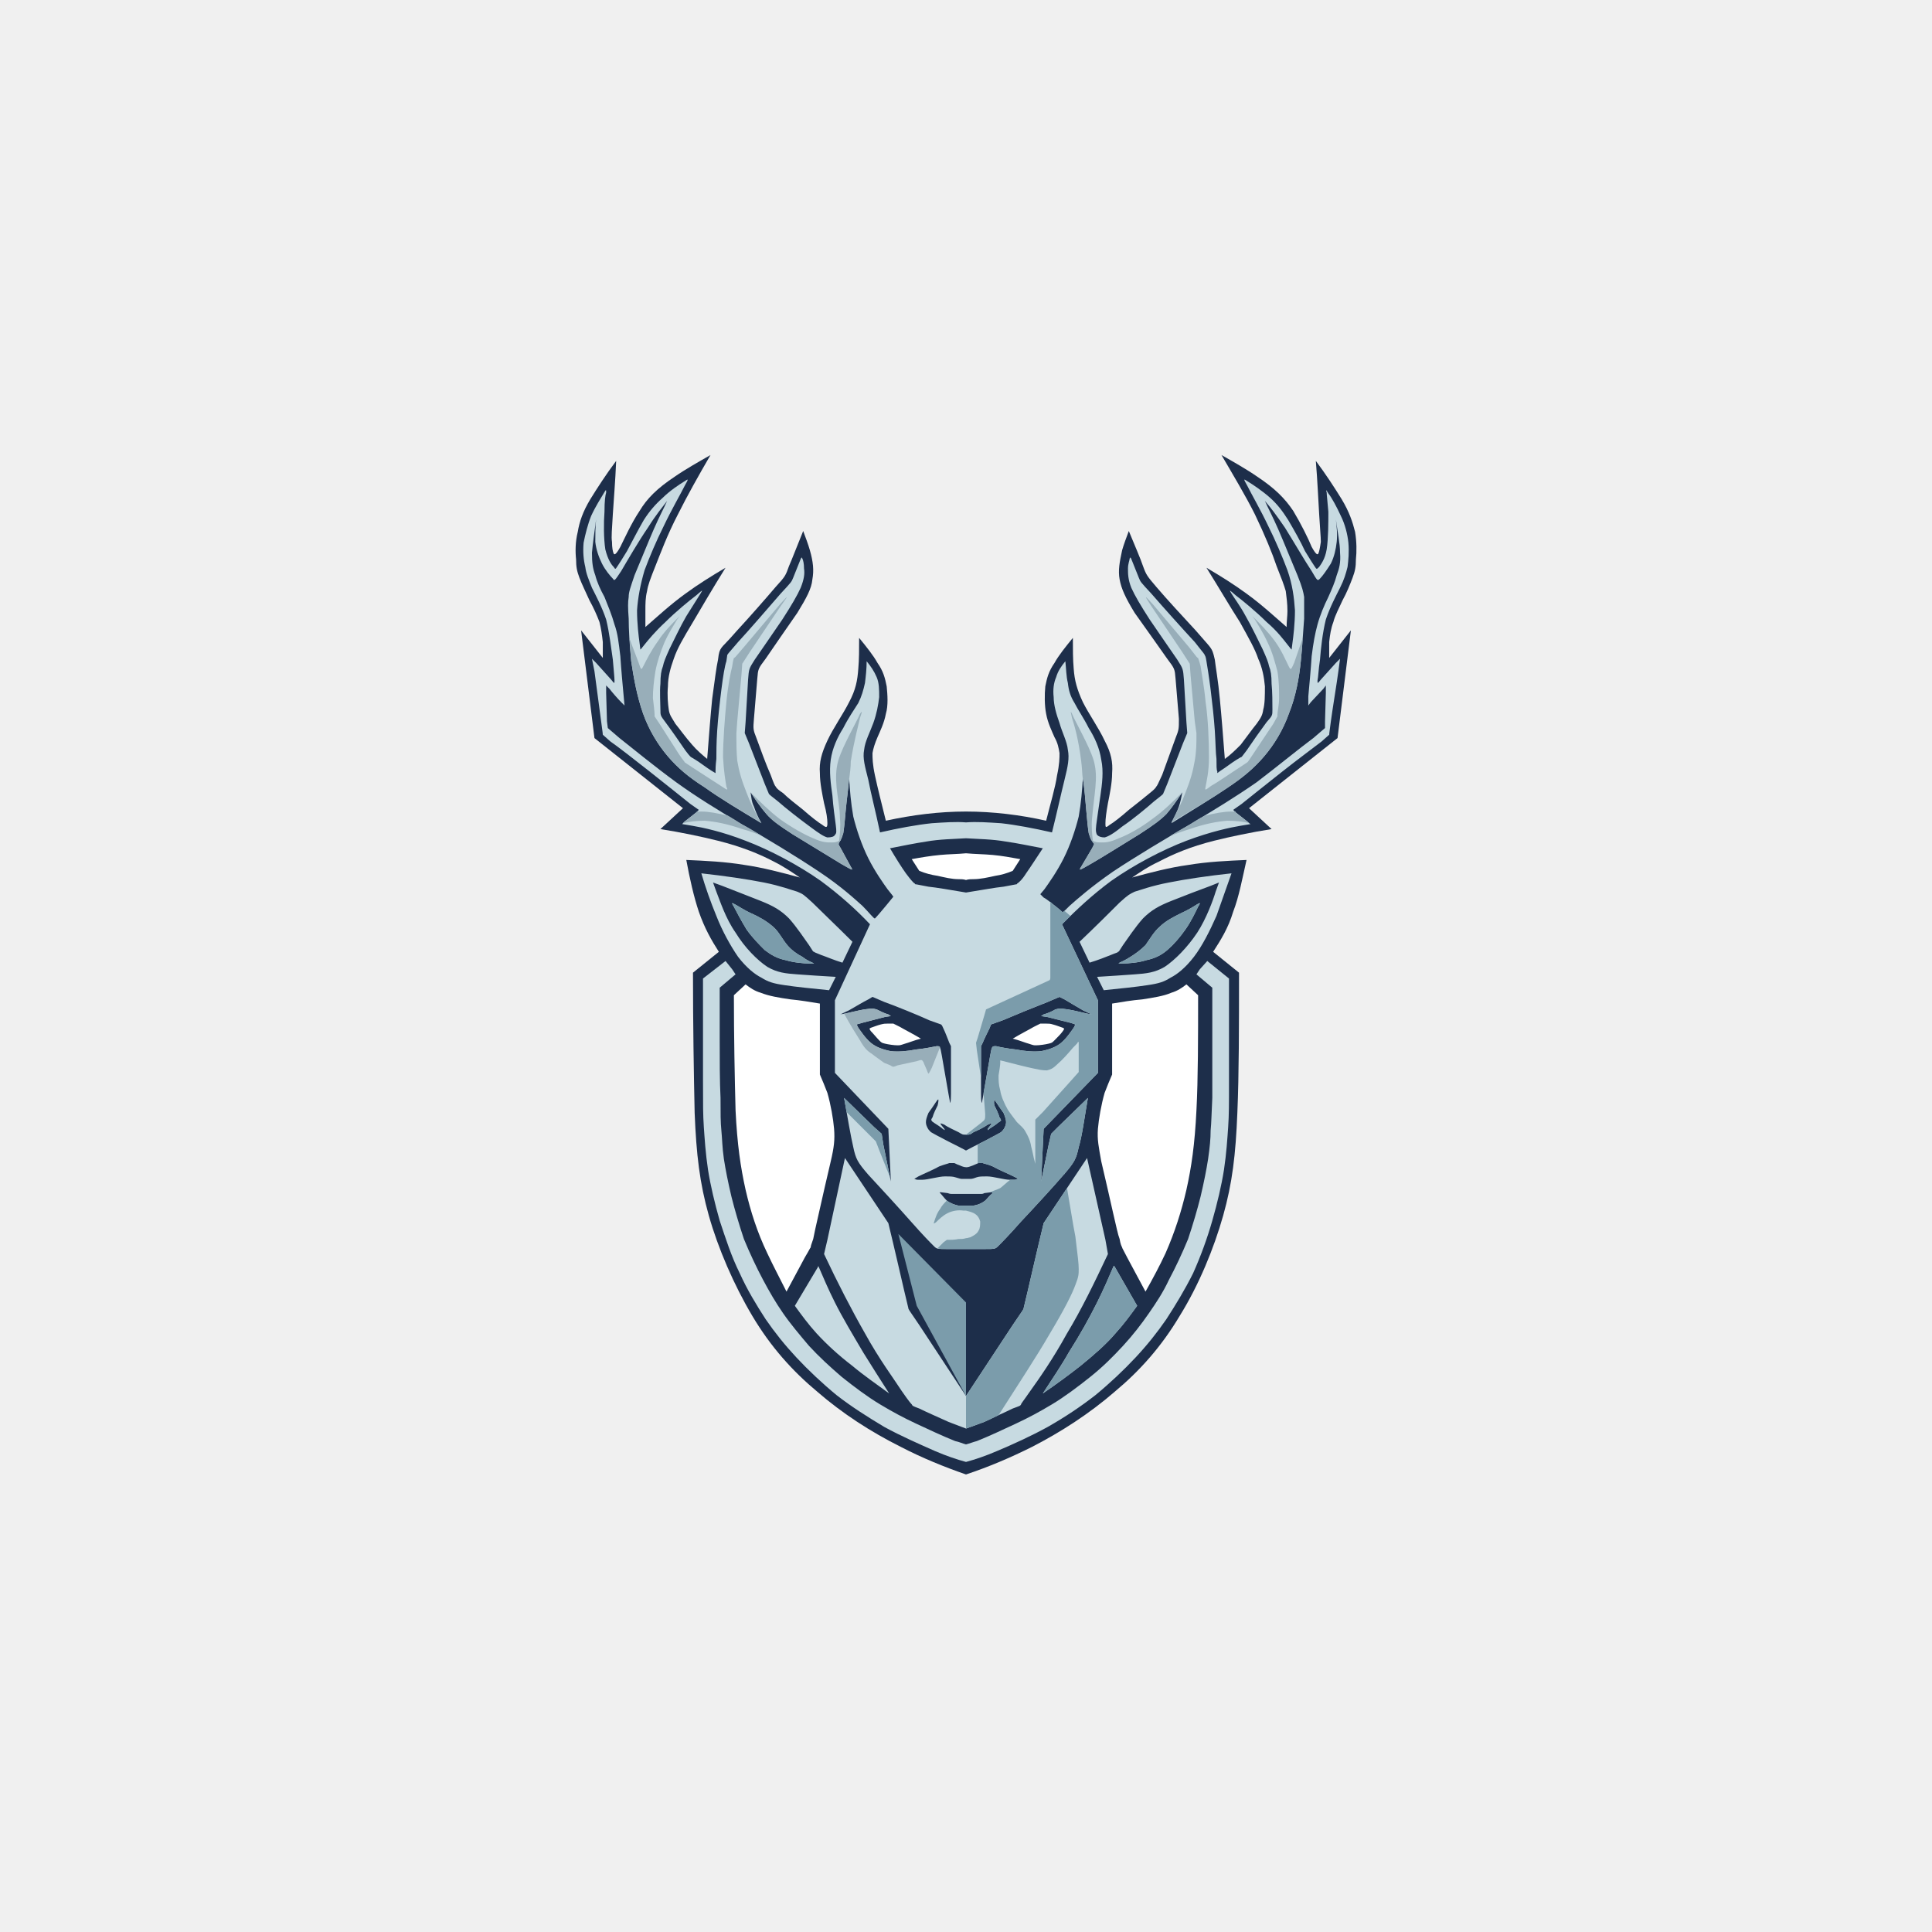
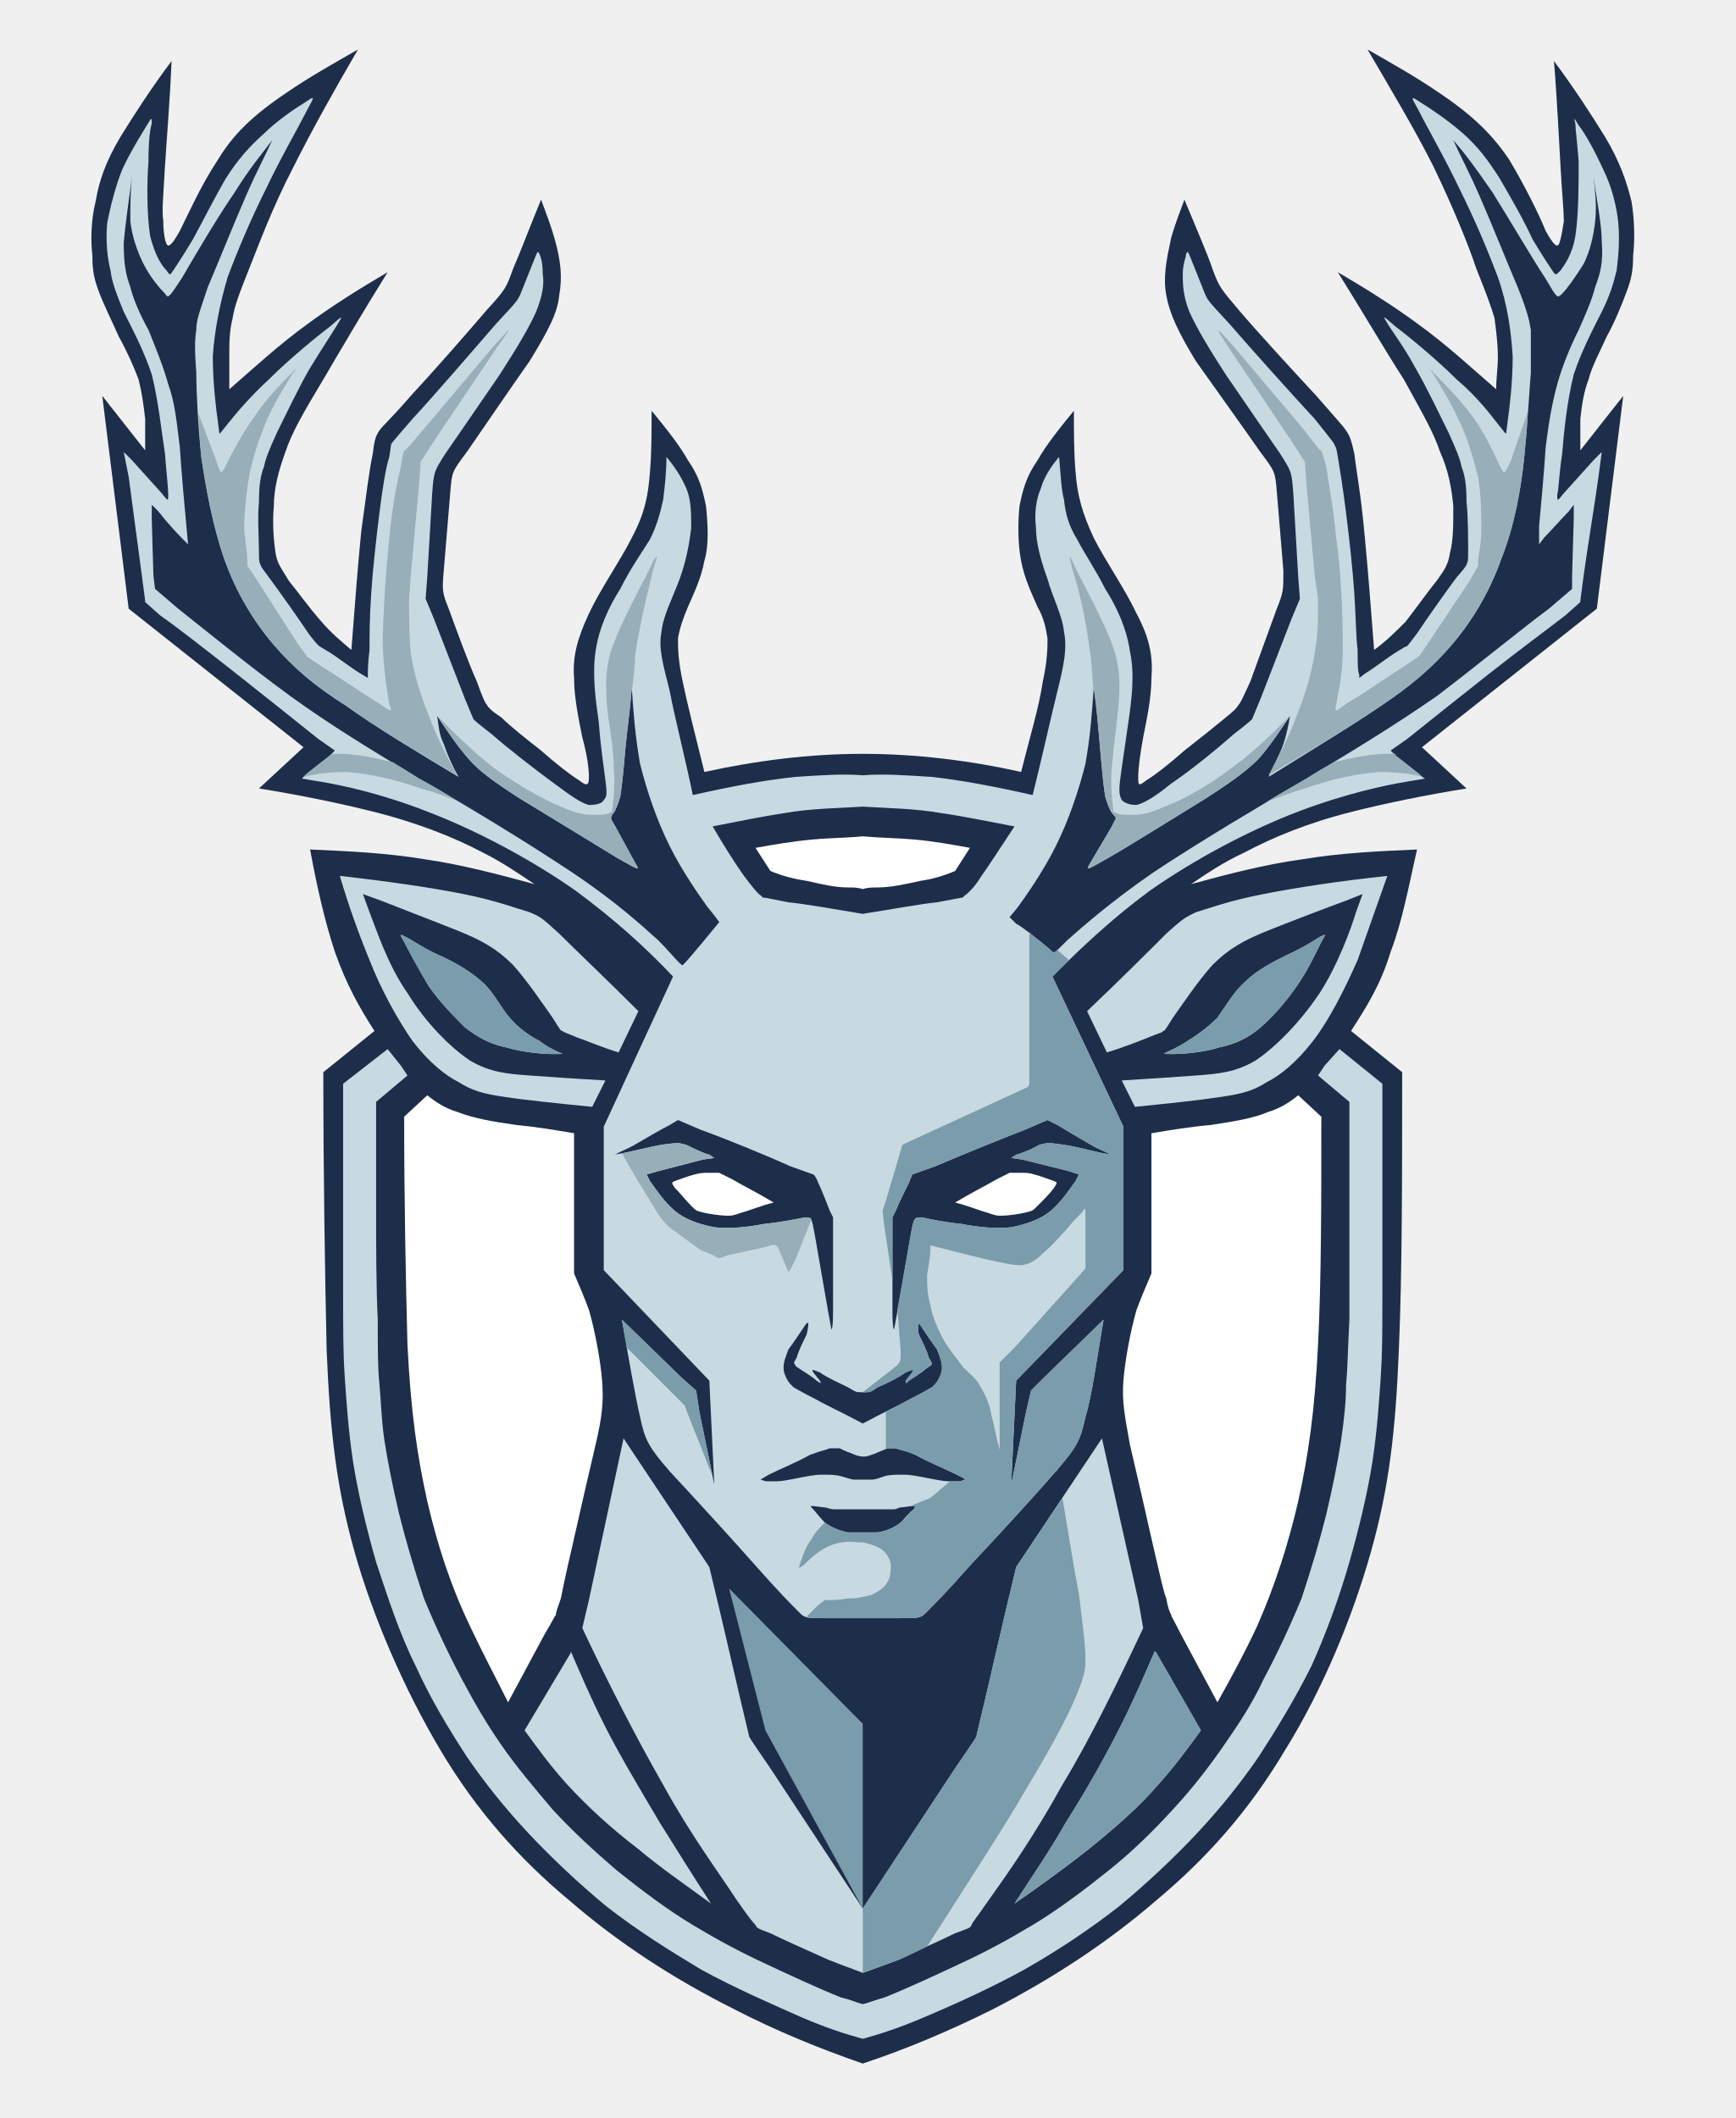
- <svg xmlns="http://www.w3.org/2000/svg" xml:space="preserve" width="4.931in" height="4.931in" version="1.1" style="shape-rendering:geometricPrecision; text-rendering:geometricPrecision; image-rendering:optimizeQuality; fill-rule:evenodd; clip-rule:evenodd" viewBox="0 0 2314 2314">
+ <svg xmlns="http://www.w3.org/2000/svg" xml:space="preserve" version="1.1" style="shape-rendering:geometricPrecision; text-rendering:geometricPrecision; image-rendering:optimizeQuality; fill-rule:evenodd; clip-rule:evenodd" viewBox="634 515 1052 1284">
  <defs>
    <style type="text/css">
   
    .fil0 {fill:none}
    .fil2 {fill:#1D2E4A}
    .fil6 {fill:#7B9CAB}
    .fil5 {fill:#7B9CAB}
    .fil4 {fill:#98AEB9}
    .fil3 {fill:#C7DAE1}
    .fil1 {fill:white}
   
  </style>
  </defs>
  <g id="Layer_x0020_1">
    <rect class="fil0" width="2314" height="2314" />
    <g id="_3159780438320">
      <path class="fil1" d="M1158 1743c-25,-11 -50,-22 -76,-36 -25,-14 -52,-32 -77,-51 -25,-20 -48,-42 -68,-67 -19,-25 -34,-54 -45,-80 -11,-25 -17,-47 -23,-76 -6,-29 -12,-64 -16,-107 -3,-44 -3,-94 -3,-120 0,-25 0,-25 0,-25 0,0 0,0 22,-21 22,-21 67,-63 104,-93 37,-29 66,-47 96,-57 29,-10 57,-13 86,-16 29,3 57,6 86,16 29,10 59,28 96,57 37,30 82,72 104,93 22,21 22,21 22,21 0,0 0,0 0,25 0,26 0,76 -4,120 -3,43 -9,78 -15,107 -6,29 -12,51 -23,76 -11,26 -26,55 -45,80 -20,25 -43,47 -68,67 -25,19 -52,37 -77,51 -26,14 -52,25 -76,36z" />
      <path class="fil2" d="M995 1391c-4,17 -10,43 -14,61 -4,17 -6,27 -7,32 -2,6 -3,8 -3,10 -1,1 -1,2 -7,12l-22 41c-8,-16 -16,-31 -23,-46 -12,-25 -20,-50 -26,-76 -6,-27 -10,-54 -12,-95 -1,-38 -2,-88 -2,-138l14 -13c5,4 11,8 18,10 10,4 22,6 36,8 11,1 23,3 35,5l0 85c3,7 6,14 9,22 4,14 7,31 8,43 1,13 0,22 -4,39zm89 -141c4,-1 11,-4 19,-6 -10,-6 -20,-11 -25,-14 -6,-3 -6,-3 -8,-4 -2,0 -5,0 -7,0 -3,0 -4,0 -8,1 -4,1 -9,3 -12,4 -2,1 -2,1 0,4 3,3 7,8 10,11 3,3 3,3 7,4 4,1 11,2 15,2 3,0 3,0 9,-2zm148 0c-4,-1 -11,-4 -19,-6 10,-6 20,-11 25,-14 6,-3 6,-3 8,-4 2,0 5,0 7,0 3,0 5,0 8,1 4,1 9,3 12,4 2,1 2,1 0,4 -2,3 -7,8 -10,11 -3,3 -3,3 -7,4 -4,1 -11,2 -15,2 -3,0 -3,0 -9,-2zm87 141c4,17 10,43 14,61 4,17 6,27 8,32 1,6 2,8 3,10 0,1 1,2 6,12l22 41c9,-16 17,-31 24,-46 11,-25 19,-50 25,-76 6,-27 10,-54 12,-95 2,-38 2,-88 2,-138l-14 -13c-5,4 -11,8 -18,10 -9,4 -22,6 -35,8 -12,1 -24,3 -36,5l0 85c-3,7 -6,14 -9,22 -4,14 -7,31 -8,43 -1,13 1,22 4,39zm165 -226c0,62 0,122 -2,168 -2,50 -6,84 -17,123 -11,39 -29,83 -52,120 -22,37 -48,66 -78,91 -30,26 -64,48 -99,66 -26,13 -52,24 -79,33 -26,-9 -53,-20 -78,-33 -36,-18 -70,-40 -100,-66 -30,-25 -56,-54 -78,-91 -22,-37 -41,-81 -52,-120 -11,-39 -15,-73 -17,-123 -1,-46 -2,-106 -2,-168l31 -25c-9,-14 -17,-28 -24,-48 -6,-18 -11,-40 -15,-62 23,1 46,2 70,6 21,3 44,9 66,15 -9,-6 -19,-13 -31,-19 -17,-9 -39,-18 -67,-25 -20,-5 -44,-10 -69,-14l27 -25 -106 -84 -16 -129 26 33c0,-7 0,-13 0,-19 -1,-9 -2,-16 -4,-24 -3,-8 -7,-17 -12,-26 -4,-9 -9,-19 -12,-27 -3,-8 -4,-13 -4,-22 -1,-9 -1,-21 2,-33 2,-12 6,-24 15,-39 8,-13 19,-30 31,-46 -1,24 -3,48 -4,64 -1,18 -2,27 -1,33 0,7 1,12 2,14 1,2 3,1 8,-8 5,-10 13,-28 23,-43 9,-15 21,-27 42,-41 13,-9 29,-18 43,-26 -14,24 -28,49 -39,71 -13,25 -21,47 -27,62 -6,15 -9,23 -10,30 -2,8 -2,15 -2,24 0,6 0,12 0,19 15,-13 30,-27 48,-40 15,-11 31,-21 48,-31 -15,24 -29,48 -39,65 -12,20 -19,32 -23,44 -4,11 -7,22 -7,33 -1,11 0,21 1,28 1,7 4,10 8,17 5,6 12,16 20,25 5,6 12,12 18,17 2,-26 4,-52 6,-72 3,-22 5,-38 7,-47 1,-9 2,-11 4,-14 2,-3 6,-6 19,-21 13,-14 35,-39 46,-52 12,-13 12,-14 16,-25 4,-9 10,-25 17,-42 3,8 6,16 8,23 4,14 5,24 3,35 -1,11 -7,22 -18,40 -12,17 -29,42 -38,55 -9,12 -9,12 -10,24l-4 48c-1,12 -1,13 3,23 4,11 12,33 17,44 4,11 5,13 6,14 1,2 3,4 9,8 5,5 15,13 24,20 9,8 18,15 23,18 5,4 6,3 6,-2 0,-5 -1,-13 -4,-24 -2,-10 -5,-24 -5,-36 -1,-13 2,-24 9,-39 7,-15 19,-32 26,-46 8,-15 10,-26 11,-40 1,-11 1,-24 1,-37 9,11 17,21 22,30 7,10 9,18 11,28 1,10 2,23 -1,33 -2,11 -7,21 -10,28 -3,7 -5,13 -6,19 0,6 0,13 3,27 3,14 8,34 13,54 32,-7 64,-11 96,-11 32,0 65,4 96,11 5,-20 11,-40 13,-54 3,-14 3,-21 3,-27 -1,-6 -2,-12 -6,-19 -3,-7 -8,-17 -10,-28 -2,-10 -2,-23 -1,-33 2,-10 4,-18 11,-28 5,-9 13,-19 22,-30 0,13 0,26 1,37 1,14 4,25 11,40 7,14 19,31 26,46 8,15 10,26 9,39 0,12 -3,26 -5,36 -2,11 -3,19 -3,24 0,5 0,6 5,2 5,-3 14,-10 23,-18 9,-7 19,-15 25,-20 5,-4 7,-6 8,-8 1,-1 2,-3 7,-14 4,-11 12,-33 16,-44 4,-10 4,-11 4,-23l-4 -48c-1,-12 -1,-12 -10,-24 -9,-13 -27,-38 -39,-55 -11,-18 -16,-29 -18,-40 -2,-11 0,-21 3,-35 2,-7 5,-15 8,-23 7,17 14,33 17,42 4,11 5,12 16,25 11,13 34,38 47,52 13,15 16,18 18,21 2,3 3,5 5,14 1,9 4,25 6,47 2,20 4,46 6,72 7,-5 13,-11 19,-17 7,-9 14,-19 19,-25 5,-7 7,-10 8,-17 2,-7 2,-17 2,-28 -1,-11 -3,-22 -8,-33 -4,-12 -11,-24 -22,-44 -11,-17 -25,-41 -40,-65 17,10 33,20 48,31 18,13 33,27 48,40 0,-7 1,-13 1,-19 0,-9 -1,-16 -2,-24 -2,-7 -5,-15 -11,-30 -5,-15 -14,-37 -26,-62 -11,-22 -26,-47 -40,-71 14,8 30,17 43,26 21,14 33,26 43,41 9,15 18,33 22,43 5,9 7,10 8,8 1,-2 2,-7 3,-14 0,-6 -1,-15 -2,-33 -1,-16 -2,-40 -4,-64 12,16 23,33 31,46 9,15 13,27 16,39 2,12 2,24 1,33 0,9 -1,14 -4,22 -3,8 -7,18 -12,27 -4,9 -9,18 -11,26 -3,8 -4,15 -5,24 0,6 0,12 0,19l26 -33 -16 129 -106 84 27 25c-25,4 -49,9 -69,14 -28,7 -49,16 -66,25 -13,6 -23,13 -32,19 22,-6 45,-12 67,-15 24,-4 47,-5 70,-6 -5,22 -9,44 -16,62 -6,20 -15,34 -24,48l31 25zm-327 -111c3,-1 6,-1 9,-1 8,0 17,-2 26,-4 7,-1 14,-3 21,-6l9 -14c-11,-2 -22,-4 -33,-5 -11,-1 -21,-1 -32,-2 -10,1 -21,1 -31,2 -11,1 -23,3 -34,5l9 14c7,3 15,5 22,6 9,2 17,4 25,4 3,0 6,0 9,1z" />
      <path class="fil3" d="M1054 1682c-15,-9 -31,-21 -46,-33 -14,-12 -27,-24 -39,-37 -11,-13 -22,-26 -31,-39 -9,-13 -16,-25 -24,-40 -8,-15 -16,-32 -23,-49 -6,-18 -11,-35 -15,-51 -4,-17 -7,-32 -9,-45 -2,-14 -2,-24 -3,-34 -1,-10 -1,-20 -1,-39 -1,-19 -1,-46 -1,-71l0 -61 19 -16 -4 -6 -8 -10 -27 21c0,47 0,93 0,122 0,30 0,41 1,56 1,14 2,31 5,51 3,19 8,40 14,61 7,21 14,43 24,63 9,20 20,38 31,55 11,16 23,31 37,46 14,15 31,31 48,45 18,14 37,26 57,38 20,11 43,21 61,29 14,6 26,10 37,13 11,-3 23,-7 37,-13 19,-8 41,-18 61,-29 21,-12 39,-24 57,-38 17,-14 34,-30 48,-45 14,-15 26,-30 37,-46 11,-17 22,-35 32,-55 9,-20 17,-42 23,-63 6,-21 11,-42 14,-61 3,-20 4,-37 5,-51 1,-15 1,-26 1,-56 0,-29 0,-75 0,-122l-26 -21 -9 10 -4 6 19 16 0 61c0,25 0,52 0,71 -1,19 -1,29 -2,39 0,10 -1,20 -3,34 -2,13 -5,28 -9,45 -4,16 -9,33 -15,51 -7,17 -15,34 -23,49 -7,15 -15,27 -24,40 -9,13 -19,26 -31,39 -12,13 -24,25 -39,37 -15,12 -31,24 -46,33 -15,9 -28,16 -43,23 -15,7 -32,15 -47,21 -4,1 -9,3 -13,4 -4,-1 -8,-3 -13,-4 -15,-6 -32,-14 -47,-21 -15,-7 -28,-14 -43,-23zm103 -252l-15 0c-4,0 -4,0 -7,-1l-8 -1c-2,0 -2,0 0,2 1,1 4,5 7,8 4,3 9,5 14,6 3,0 6,0 9,0 3,0 6,0 9,0 6,-1 10,-3 14,-6 3,-3 6,-7 8,-8 1,-2 1,-2 -1,-2l-8 1c-2,1 -2,1 -6,1l-16 0zm93 35l52 -78 22 98 3 17c-16,34 -32,67 -49,95 -17,31 -34,55 -44,69 -9,13 -11,15 -11,16 -1,2 -2,2 -10,5 -8,4 -24,11 -34,16 -11,4 -16,6 -22,8 0,0 0,0 0,0 0,0 0,0 0,0 -5,-2 -11,-4 -21,-8 -11,-5 -27,-12 -35,-16 -8,-3 -8,-3 -9,-5 -1,-1 -3,-3 -12,-16 -9,-14 -27,-38 -44,-69 -16,-28 -33,-61 -49,-95l4 -17 21 -98 52 78c8,33 15,64 19,81 5,21 5,21 5,21 0,1 0,1 13,20l56 85 56 -85c13,-19 13,-19 13,-20 0,0 0,0 5,-21 4,-17 11,-48 19,-81zm30 155c14,-22 25,-42 34,-60 8,-16 14,-30 20,-44l1 1 27 47c-8,11 -16,22 -26,33 -11,13 -26,26 -42,39 -14,11 -29,22 -45,33 11,-17 22,-33 31,-49zm-6 -213c-12,14 -35,39 -51,56 -15,17 -23,25 -27,29 -4,4 -4,4 -17,4l-22 0 -22 0c-13,0 -13,0 -17,-4 -4,-4 -12,-12 -27,-29 -15,-17 -38,-42 -51,-56 -13,-15 -15,-19 -18,-33 -3,-13 -7,-36 -11,-59l36 35 9 8 2 13 9 44 -3 -63 -64 -67 0 -87 42 -91c-17,-18 -36,-35 -59,-52 -27,-19 -61,-37 -90,-48 -28,-11 -52,-16 -64,-18 -12,-2 -12,-2 -12,-2 0,0 0,0 3,-3l14 -11 3 -3 -10 -7c-10,-8 -30,-24 -49,-39 -19,-15 -37,-29 -47,-36 -9,-8 -9,-8 -9,-8 0,-1 0,-1 -2,-16 -2,-15 -6,-45 -8,-60l-3 -15 5 5 18 20c4,5 4,5 4,1 0,-4 -1,-12 -2,-25 -2,-13 -4,-32 -8,-48 -5,-15 -12,-28 -17,-38 -4,-10 -7,-17 -8,-25 -2,-8 -3,-18 -2,-29 2,-10 5,-22 9,-32 5,-11 12,-22 15,-27 3,-5 3,-5 3,-1 -1,3 -2,10 -2,23 -1,13 -1,32 1,45 3,12 7,18 10,21 2,3 2,3 4,0 2,-3 6,-9 12,-19 6,-11 13,-25 20,-37 7,-11 14,-19 23,-27 8,-8 20,-16 25,-19 6,-4 6,-4 1,5 -5,10 -16,29 -25,48 -9,18 -17,37 -23,53 -5,17 -8,33 -9,48 0,16 2,32 3,39 1,8 1,8 1,8l1 -1c0,0 0,0 4,-5 4,-5 13,-16 25,-27 12,-12 29,-26 37,-32 8,-7 8,-7 5,-2 -3,5 -9,14 -17,27 -7,12 -15,29 -20,39 -5,11 -7,16 -8,21 -2,5 -3,11 -3,21 -1,9 0,24 0,31 0,7 0,7 6,15 6,8 18,25 24,34 6,8 7,8 7,8 0,0 0,0 5,3 5,3 14,10 19,13l5 3 0 -2c0,-2 0,-7 1,-15 0,-7 0,-19 1,-34 1,-15 3,-33 5,-49 2,-16 4,-28 6,-34 1,-7 1,-7 1,-7 0,-1 0,-1 13,-16 13,-14 38,-43 51,-58 13,-14 13,-14 15,-19l8 -20c2,-5 2,-5 3,-3 1,2 2,6 2,12 1,6 0,13 -4,23 -4,9 -11,21 -22,38 -11,16 -26,38 -33,48 -7,11 -7,11 -8,24l-3 51 -1 13 5 12 19 49c5,12 5,12 5,12 1,1 2,2 11,9 9,8 27,22 38,30 12,9 17,12 21,13 5,0 8,-1 9,-3 2,-2 2,-4 1,-12 -1,-8 -3,-21 -4,-35 -2,-14 -4,-29 -2,-43 2,-14 8,-27 15,-38 6,-12 13,-22 18,-30 4,-8 6,-15 8,-24 1,-8 2,-17 2,-26 5,6 9,12 12,19 3,7 3,15 3,24 -1,9 -3,20 -7,31 -4,11 -10,22 -11,32 -2,10 1,20 5,36 3,16 9,39 14,63 22,-5 43,-9 62,-11 15,-1 29,-2 41,-1 13,-1 26,0 42,1 18,2 39,6 61,11 6,-24 11,-47 15,-63 4,-16 6,-26 4,-36 -1,-10 -7,-21 -10,-32 -4,-11 -7,-22 -7,-31 -1,-9 0,-17 3,-24 2,-7 6,-13 11,-19 1,9 1,18 3,26 1,9 3,16 8,24 4,8 11,18 17,30 7,11 13,24 15,38 3,14 1,29 -1,43 -2,14 -4,27 -5,35 -1,8 0,10 1,12 2,2 5,3 9,3 4,-1 10,-4 21,-13 12,-8 29,-22 38,-30 9,-7 10,-8 11,-9 0,0 0,0 5,-12l19 -49 5 -12 -1 -13 -3 -51c-1,-13 -1,-13 -8,-24 -7,-10 -22,-32 -33,-48 -11,-17 -18,-29 -22,-38 -4,-10 -4,-17 -4,-23 0,-6 2,-10 2,-12 1,-2 1,-2 3,3l8 20c2,5 2,5 15,19 13,15 39,44 52,58 12,15 12,15 12,16 0,0 1,0 2,7 1,6 3,18 5,34 2,16 4,34 5,49 1,15 1,27 2,34 0,8 0,13 1,15l0 2 4 -3c5,-3 14,-10 19,-13 5,-3 5,-3 5,-3 1,0 1,0 7,-8 6,-9 18,-26 24,-34 7,-8 7,-8 7,-15 0,-7 0,-22 -1,-31 0,-10 -1,-16 -3,-21 -1,-5 -3,-10 -8,-21 -5,-10 -13,-27 -20,-39 -7,-13 -14,-22 -17,-27 -3,-5 -3,-5 5,2 8,6 25,20 37,32 13,11 21,22 25,27 4,5 4,5 4,5l1 1c0,0 0,0 1,-8 1,-7 3,-23 3,-39 -1,-15 -3,-31 -9,-48 -6,-16 -14,-35 -23,-53 -9,-19 -20,-38 -25,-48 -5,-9 -5,-9 1,-5 5,3 17,11 26,19 9,8 15,16 22,27 7,12 15,26 20,37 6,10 10,16 12,19 2,3 2,3 5,0 2,-3 7,-9 9,-21 2,-13 2,-32 2,-45 -1,-13 -2,-20 -2,-23 -1,-4 -1,-4 2,1 4,5 10,16 15,27 5,10 8,22 9,32 1,11 0,21 -1,29 -2,8 -4,15 -9,25 -5,10 -12,23 -17,38 -4,16 -6,35 -7,48 -2,13 -2,21 -3,25 0,4 0,4 4,-1l18 -20 5 -5 -2 15c-2,15 -7,45 -9,60 -2,15 -2,15 -2,16 0,0 0,0 -9,8 -9,7 -28,21 -47,36 -19,15 -39,31 -49,39l-10 7 3 3 14 11c3,3 4,3 4,3 0,0 0,0 -12,2 -12,2 -36,7 -65,18 -29,11 -63,29 -90,48 -23,17 -41,34 -59,52l43 91 0 87 -65 67 -3 63 9 -44 3 -13 8 -8 36 -35c-4,23 -7,46 -11,59 -3,14 -5,18 -18,33zm-117 5c2,0 3,0 5,0 3,0 5,-1 8,-2 3,-1 7,-1 12,-1 4,0 9,1 14,2 5,1 10,2 13,2 4,0 5,0 7,0 1,0 2,-1 3,-1 1,0 1,0 -5,-3 -6,-3 -18,-8 -25,-12 -7,-3 -10,-3 -12,-4 -1,0 -3,0 -5,0 -2,1 -5,2 -7,3 -3,1 -5,2 -7,2 -1,0 -1,0 -1,0 0,0 0,0 0,0 -2,0 -5,-1 -7,-2 -3,-1 -5,-2 -7,-3 -3,0 -4,0 -6,0 -2,1 -4,1 -12,4 -7,4 -19,9 -25,12 -5,3 -5,3 -5,3 1,0 2,1 4,1 1,0 2,0 6,0 3,0 8,-1 13,-2 5,-1 10,-2 14,-2 5,0 9,0 12,1 4,1 6,2 8,2 2,0 3,0 5,0zm0 -34c11,-6 22,-11 29,-15 8,-4 11,-6 13,-7 2,-2 3,-3 4,-5 1,-2 2,-4 2,-7 0,-3 -1,-6 -3,-11 -3,-4 -7,-10 -9,-13 -2,-3 -2,-3 -2,-3 0,1 -1,3 0,7 2,4 5,10 6,14 2,3 2,4 2,4 -1,1 -1,1 -4,3 -2,2 -7,5 -10,7 -2,2 -2,2 -2,0l4 -5c1,-2 1,-2 -4,0 -4,3 -12,7 -17,9 -4,3 -5,3 -7,3l-2 0 -1 0c-3,0 -3,0 -8,-3 -4,-2 -13,-6 -17,-9 -5,-2 -5,-2 -4,0l4 5c1,2 1,2 -2,0 -2,-2 -7,-5 -10,-7 -3,-2 -3,-2 -3,-3 -1,0 -1,-1 1,-4 1,-4 4,-10 6,-14 1,-4 1,-6 1,-7 -1,0 -1,0 -3,3 -2,3 -6,9 -9,13 -2,5 -3,8 -3,11 0,3 1,5 2,7 1,2 2,3 4,5 2,1 5,3 13,7 7,4 18,9 29,15zm0 -309c19,-3 35,-6 45,-7 16,-3 16,-3 16,-3 0,-1 1,-1 2,-2 1,-1 4,-3 9,-11 5,-7 12,-18 20,-30 -16,-3 -30,-6 -44,-8 -17,-3 -33,-3 -48,-4 -15,1 -31,1 -48,4 -13,2 -28,5 -43,8 7,12 14,23 19,30 6,8 8,10 9,11 1,1 2,1 2,2 0,0 1,0 16,3 10,1 27,4 45,7zm60 188c10,2 21,3 30,2 10,-2 18,-5 24,-10 7,-6 12,-14 15,-18l2 -4 -6 -2 -28 -7 -7 -1 3 -2c4,-1 11,-4 14,-6 4,-1 4,-1 6,-1 1,0 2,0 9,1 7,1 18,4 23,5 6,1 6,1 5,1 -1,-1 -4,-2 -10,-5 -7,-4 -17,-10 -22,-13 -6,-3 -6,-3 -6,-3 0,0 0,0 -14,6 -13,5 -40,16 -54,22 -14,5 -14,5 -14,5 0,0 0,0 -2,5 -2,4 -6,12 -8,17 -2,4 -2,4 -2,4 0,0 0,0 0,11 0,12 0,34 0,46 0,11 1,11 1,11 0,0 0,0 2,-11l8 -46c2,-11 2,-11 7,-11 4,1 14,3 24,4zm33 -182c4,2 11,8 15,11 5,4 6,5 7,6 1,1 1,1 9,-7 9,-8 26,-23 52,-41 27,-18 64,-40 93,-57 30,-18 53,-32 79,-50 25,-19 53,-42 68,-53l14 -12 0 -8 1 -34 0 -9 -3 4c-4,4 -11,12 -15,16 -3,4 -3,4 -3,4 0,0 0,0 0,-11 1,-11 3,-32 4,-48 2,-16 4,-27 7,-38 3,-11 8,-23 13,-33 4,-9 8,-18 10,-26 3,-8 5,-15 4,-27 0,-11 -3,-25 -5,-40 1,9 2,18 1,27 -1,9 -3,18 -7,26 -5,8 -10,15 -13,18 -3,3 -3,3 -10,-9 -8,-12 -22,-36 -32,-52 -11,-16 -17,-24 -24,-32 4,9 9,18 16,34 7,16 17,41 23,55 6,15 7,20 8,26 0,6 0,13 0,26 -1,12 -2,31 -4,51 -2,20 -6,42 -14,62 -7,20 -18,38 -30,52 -12,14 -25,25 -43,37 -19,13 -44,28 -68,43 3,-7 7,-14 9,-20 2,-6 3,-11 4,-17 -6,9 -12,18 -19,26 -7,7 -15,13 -32,24 -18,11 -45,28 -59,36 -14,8 -14,8 -11,3l13 -22c3,-5 3,-5 1,-7 -1,-1 -3,-4 -5,-11 -1,-6 -2,-16 -3,-28 -1,-11 -2,-25 -4,-38 -1,15 -2,29 -5,46 -4,16 -10,34 -18,50 -8,16 -18,30 -23,37 -5,6 -5,6 -5,6 1,1 1,1 4,4zm170 38c-7,10 -14,18 -22,25 -7,6 -15,10 -25,12 -9,3 -22,4 -28,4 -6,0 -6,0 -4,-1 2,-1 7,-3 13,-7 5,-3 12,-8 18,-14 5,-7 10,-16 17,-22 7,-7 17,-12 25,-16 9,-4 17,-9 20,-11 4,-2 4,-2 1,3 -3,6 -8,17 -15,27zm-51 -13c-9,10 -19,25 -24,32 -5,8 -5,8 -6,8 0,1 -2,1 -9,4 -5,2 -15,6 -25,9l-12 -25c20,-19 38,-37 48,-47 11,-10 12,-10 18,-13 7,-2 20,-7 41,-11 20,-4 47,-8 75,-11 -6,17 -12,34 -18,51 -8,18 -17,36 -27,49 -10,13 -20,21 -28,25 -8,5 -14,7 -28,9 -13,2 -32,4 -52,6l-8 -16c16,-1 32,-2 45,-3 14,-1 24,-2 36,-9 12,-8 27,-23 39,-41 11,-17 19,-39 22,-49l4 -11 -10 4c-11,4 -32,12 -47,18 -15,6 -24,11 -34,21zm-335 520c-13,-22 -25,-42 -34,-60 -8,-16 -14,-30 -20,-44l0 1 -28 47c8,11 16,22 26,33 12,13 26,26 43,39 13,11 29,22 44,33 -11,-17 -21,-33 -31,-49zm63 -363c-10,2 -21,3 -30,2 -10,-2 -18,-5 -24,-10 -7,-6 -12,-14 -15,-18l-2 -4 7 -2 27 -7 7 -1 -3 -2c-4,-1 -10,-4 -14,-6 -4,-1 -4,-1 -5,-1 -1,0 -3,0 -10,1 -6,1 -18,4 -23,5 -6,1 -6,1 -5,1 1,-1 4,-2 10,-5 7,-4 17,-10 23,-13 5,-3 5,-3 5,-3 0,0 0,0 14,6 14,5 41,16 54,22 14,5 14,5 14,5 0,0 1,0 3,5 2,4 5,12 7,17 2,4 2,4 2,4 0,0 0,0 0,11 0,12 0,34 0,46 0,11 -1,11 -1,11 0,0 0,0 -2,-11l-8 -46c-2,-11 -2,-11 -6,-11 -5,1 -15,3 -25,4zm-49 -157c-1,1 -7,-7 -15,-15 -9,-8 -25,-23 -52,-41 -27,-18 -63,-40 -93,-57 -30,-18 -53,-32 -78,-50 -26,-19 -54,-42 -68,-53l-14 -12 -1 -8 -1 -34 0 -9 4 4c3,4 10,12 14,16 4,4 4,4 4,4 0,0 0,0 -1,-11 -1,-11 -3,-32 -4,-48 -2,-16 -3,-27 -7,-38 -3,-11 -8,-23 -12,-33 -5,-9 -9,-18 -11,-26 -3,-8 -4,-15 -4,-27 1,-11 3,-25 5,-40 -1,9 -1,18 -1,27 1,9 4,18 8,26 4,8 10,15 13,18 2,3 2,3 10,-9 7,-12 21,-36 32,-52 10,-16 17,-24 23,-32 -4,9 -9,18 -16,34 -7,16 -17,41 -23,55 -5,15 -7,20 -7,26 -1,6 -1,13 0,26 0,12 1,31 3,51 3,20 7,42 14,62 7,20 18,38 30,52 12,14 25,25 44,37 18,13 43,28 68,43 -4,-7 -7,-14 -9,-20 -3,-6 -3,-11 -4,-17 6,9 12,18 19,26 6,7 14,13 31,24 18,11 46,28 59,36 14,8 14,8 11,3l-12 -22c-3,-5 -3,-5 -2,-7 1,-1 3,-4 5,-11 1,-6 2,-16 3,-28 1,-11 3,-25 4,-38 1,15 2,29 5,46 4,16 10,34 18,50 8,16 18,30 23,37 5,6 7,9 7,9 0,0 -17,21 -22,26zm-154 13c7,10 15,18 22,25 8,6 15,10 25,12 10,3 22,4 28,4 7,0 7,0 4,-1 -2,-1 -7,-3 -12,-7 -6,-3 -13,-8 -18,-14 -6,-7 -10,-16 -17,-22 -8,-7 -17,-12 -26,-16 -9,-4 -16,-9 -20,-11 -4,-2 -4,-2 -1,3 3,6 9,17 15,27zm51 -13c9,10 19,25 24,32 5,8 5,8 6,8 1,1 2,1 9,4 6,2 15,6 25,9l12 -25c-19,-19 -38,-37 -48,-47 -11,-10 -11,-10 -18,-13 -7,-2 -20,-7 -40,-11 -20,-4 -48,-8 -75,-11 5,17 11,34 18,51 7,18 17,36 26,49 10,13 20,21 28,25 8,5 14,7 28,9 13,2 33,4 53,6l8 -16c-17,-1 -33,-2 -46,-3 -14,-1 -24,-2 -36,-9 -12,-8 -27,-23 -38,-41 -12,-17 -19,-39 -23,-49l-4 -11 11 4c10,4 31,12 46,18 15,6 24,11 34,21z" />
      <path class="fil4" d="M1097 1257c-10,2 -21,3 -30,2 -10,-2 -18,-5 -24,-10 -7,-6 -12,-14 -15,-18l-2 -4 7 -2 27 -7 7 -1 -3 -2c-4,-1 -10,-4 -14,-6 -4,-1 -4,-1 -5,-1 -1,0 -3,0 -10,1 -6,1 -18,4 -23,5 0,0 -1,0 -1,0 7,13 14,24 19,32 5,9 9,13 14,16 5,4 11,8 15,11 5,2 8,3 9,4 2,1 2,1 7,-1l23 -5c6,-2 6,-2 8,1 1,3 4,9 5,12 1,3 1,3 5,-5l10 -25c-1,-1 -2,-1 -4,-1 -5,1 -15,3 -25,4z" />
      <g>
        <path class="fil5" d="M1288 1481c-3,-15 -6,-35 -10,-58l-28 42c-8,33 -15,64 -19,81 -5,21 -5,21 -5,21 0,1 0,1 -13,20l-56 85 0 39c0,0 0,0 0,0 6,-2 11,-4 22,-8 5,-2 11,-5 17,-8 23,-36 46,-71 61,-97 18,-30 27,-48 31,-59 4,-10 4,-13 4,-19 0,-6 -1,-15 -4,-39z" />
        <path class="fil5" d="M1334 1516c-6,14 -12,28 -20,44 -9,18 -20,38 -34,60 -9,16 -20,32 -31,49 16,-11 31,-22 45,-33 16,-13 31,-26 42,-39 10,-11 18,-22 26,-33l-27 -47 -1 -1z" />
      </g>
      <polygon class="fil5" points="1098,1564 1157,1672 1157,1560 1076,1478 " />
      <path class="fil4" d="M1530 858c0,1 0,1 0,-2 0,-4 2,-11 2,-20 0,-9 0,-20 -2,-32 -3,-11 -6,-23 -12,-35 -5,-11 -12,-22 -15,-27 -4,-5 -4,-5 1,0 5,5 15,15 23,26 8,11 13,23 16,29 3,6 3,6 7,-3l10 -29c0,8 -1,17 -2,27 -2,20 -6,42 -14,62 -7,20 -18,38 -30,52 -12,14 -25,25 -43,37 -19,13 -43,27 -68,42 7,-13 13,-25 17,-36 6,-15 9,-26 11,-38 2,-11 2,-22 2,-27l0 -6 -2 -14 -5 -55 -1 -14 -9 -14 -37 -55c-9,-14 -9,-14 2,-2l43 51c10,13 10,13 11,13 0,1 1,2 3,10 1,8 4,22 6,43 3,20 4,47 4,66 0,18 -3,29 -4,35 -1,5 -1,5 7,-1 9,-5 26,-17 34,-22 9,-6 9,-6 9,-6 1,-1 1,-1 7,-10l24 -36c5,-9 5,-9 5,-9zm-222 148l0 1c0,0 0,0 0,0 0,1 0,1 0,1 1,0 1,0 1,1 0,0 0,0 0,0 0,0 1,1 1,1 0,0 0,0 0,0 1,1 0,1 -2,6l-13 22c-3,5 -3,5 11,-3 14,-8 41,-25 59,-36 17,-11 25,-17 32,-24 7,-8 13,-17 19,-26 -11,11 -22,22 -36,32 -13,10 -29,19 -40,23 -11,5 -16,5 -20,5 -5,0 -8,0 -11,-2l0 0c-1,-8 -2,-17 -1,-27 1,-12 3,-26 4,-37 1,-12 1,-21 -2,-32 -3,-10 -9,-22 -14,-32 -5,-10 -10,-19 -12,-24 -2,-4 -2,-4 0,5 3,9 8,27 11,52 1,7 1,14 2,22 0,-1 0,-1 0,-2 2,13 3,27 4,38 1,12 2,22 3,28 1,3 2,6 3,8 0,0 0,0 0,0l0 0 0 0 0 0 0 0 0 0 0 0 1 0 0 0zm94 -5c8,-5 17,-10 24,-14 6,-4 11,-7 17,-10 12,-3 23,-5 32,-5 1,0 3,0 5,0l0 1 14 11c1,1 2,2 3,2 -8,-2 -17,-3 -27,-3 -13,1 -28,4 -45,10 -7,2 -15,5 -23,8z" />
      <path class="fil4" d="M784 858c0,1 0,1 0,-2 0,-4 -1,-11 -2,-20 0,-9 1,-20 3,-32 2,-11 6,-23 11,-35 5,-11 12,-22 15,-27 4,-5 4,-5 -1,0 -5,5 -15,15 -22,26 -8,11 -14,23 -17,29 -3,6 -3,6 -6,-3l-11 -29c1,8 1,17 2,27 3,20 7,42 14,62 7,20 18,38 30,52 12,14 25,25 44,37 18,13 42,27 67,42 -7,-13 -13,-25 -17,-36 -6,-15 -9,-26 -11,-38 -1,-11 -1,-22 -1,-27l0 -6 1 -14 5 -55 1 -14 9 -14 37 -55c10,-14 10,-14 -1,-2l-43 51c-11,13 -11,13 -12,13 0,1 -1,2 -2,10 -2,8 -5,22 -7,43 -2,20 -4,47 -4,66 1,18 3,29 4,35 2,5 2,5 -7,-1 -8,-5 -26,-17 -34,-22 -9,-6 -9,-6 -9,-6 0,-1 -1,-1 -7,-10l-23 -36c-6,-9 -6,-9 -6,-9zm223 148l0 1c-1,0 -1,0 -1,0 0,1 0,1 0,1 0,0 0,0 -1,1 0,0 0,0 0,0 0,0 0,1 0,1 0,0 0,0 0,0 -1,1 -1,1 2,6l12 22c3,5 3,5 -11,-3 -13,-8 -41,-25 -59,-36 -17,-11 -25,-17 -31,-24 -7,-8 -13,-17 -19,-26 11,11 22,22 35,32 14,10 30,19 40,23 11,5 16,5 21,5 4,0 7,0 10,-2l0 0c1,-8 2,-17 1,-27 0,-12 -3,-26 -4,-37 -1,-12 -1,-21 2,-32 3,-10 9,-22 14,-32 5,-10 10,-19 12,-24 3,-4 3,-4 0,5 -2,9 -7,27 -11,52 0,7 -1,14 -2,22 0,-1 0,-1 0,-2 -1,13 -3,27 -4,38 -1,12 -2,22 -3,28 -1,3 -2,6 -3,8 0,0 0,0 0,0l0 0 0 0 0 0 0 0 0 0 0 0 0 0 0 0zm-95 -5c-8,-5 -16,-10 -24,-14 -6,-4 -11,-7 -16,-10 -13,-3 -23,-5 -32,-5 -2,0 -4,0 -5,0l-1 1 -14 11c-1,1 -2,2 -2,2 8,-2 16,-3 26,-3 13,1 28,4 45,10 8,2 16,5 23,8z" />
      <path class="fil5" d="M900 1094c-9,-4 -16,-9 -20,-11 -4,-2 -4,-2 -1,3 3,6 9,17 15,27 7,10 15,18 22,25 8,6 15,10 25,12 10,3 22,4 28,4 7,0 7,0 4,-1 -2,-1 -7,-3 -12,-7 -6,-3 -13,-8 -18,-14 -6,-7 -10,-16 -17,-22 -8,-7 -17,-12 -26,-16z" />
      <path class="fil5" d="M1389 1110c-7,6 -12,15 -17,22 -6,6 -13,11 -18,14 -6,4 -11,6 -13,7 -2,1 -2,1 4,1 6,0 19,-1 28,-4 10,-2 18,-6 25,-12 8,-7 15,-15 22,-25 7,-10 12,-21 15,-27 3,-5 3,-5 -1,-3 -3,2 -11,7 -20,11 -8,4 -18,9 -25,16z" />
      <path class="fil6" d="M1275 1091c-2,2 -2,1 -3,1 -1,-1 -2,-2 -7,-6 -2,-1 -5,-4 -7,-6l0 70c0,17 0,19 0,21 0,1 0,2 -1,3 0,0 0,0 -13,6l-50 23 -13 6 -2 7 -8 27 -2 6 1 9 5 33c0,-10 0,-20 0,-27 0,-11 0,-11 0,-11 0,0 0,0 2,-4 2,-5 6,-13 8,-17 2,-5 2,-5 2,-5 0,0 0,0 14,-5 14,-6 41,-17 54,-22 14,-6 14,-6 14,-6 0,0 0,0 6,3 5,3 15,9 22,13 6,3 9,4 10,5 1,0 1,0 -5,-1 -5,-1 -16,-4 -23,-5 -7,-1 -8,-1 -9,-1 -2,0 -2,0 -6,1 -3,2 -10,5 -14,6l-3 2 7 1 28 7 6 2 -2 4c-3,4 -8,12 -15,18 -6,5 -14,8 -24,10 -9,1 -20,0 -30,-2 -10,-1 -20,-3 -24,-4 -5,0 -5,0 -7,11l-8 45 2 25c0,7 0,7 -5,11l-18 14 2 0c2,0 3,0 7,-3 5,-2 13,-6 17,-9 5,-2 5,-2 4,0l-4 5c0,2 0,2 2,0 3,-2 8,-5 10,-7 3,-2 3,-2 4,-3 0,0 0,-1 -2,-4 -1,-4 -4,-10 -6,-14 -1,-4 0,-6 0,-7 0,0 0,0 2,3 2,3 6,9 9,13 2,5 3,8 3,11 0,3 -1,5 -2,7 -1,2 -2,3 -4,5 -2,1 -5,3 -13,7 -4,2 -9,5 -15,8l0 22c0,0 1,0 1,0 2,0 4,0 5,0 2,1 5,1 12,4 7,4 19,9 25,12 6,3 6,3 5,3 -1,0 -2,1 -3,1 -2,0 -3,0 -6,0 -4,3 -8,7 -12,10 -4,2 -8,3 -12,5l1 0c2,0 2,0 1,2 -2,1 -4,5 -8,8l0 0c-4,3 -8,5 -14,6 -3,0 -6,0 -9,0 -3,0 -6,0 -9,0 -5,-1 -10,-3 -14,-6l0 0c-3,3 -6,6 -8,10 -4,5 -6,12 -7,15 -1,3 -1,3 2,1 3,-3 8,-8 14,-11 6,-3 13,-4 19,-3 1,0 2,0 3,0 4,1 8,2 11,4 3,2 5,5 6,9 0,4 0,8 -2,11 -2,4 -6,6 -10,8 -1,0 -3,1 -5,1 -3,1 -6,1 -9,1 -5,1 -9,1 -12,1l-2 0 -4 3 -7 7c2,1 5,1 12,1l22 0 22 0c13,0 13,0 17,-4 4,-4 12,-12 27,-29 16,-17 39,-42 51,-56 1,0 1,-1 1,-1 12,-14 14,-18 17,-32 4,-13 7,-36 11,-59l-36 35 -8 8 -3 13 -9 44 3 -63 65 -67 0 -87 -43 -91c3,-3 7,-7 10,-10l-7 -6zm-21 191c4,-1 7,-2 12,-7 6,-5 14,-14 19,-20 5,-5 6,-6 6,-7 1,0 1,0 1,0 0,0 0,0 0,6 0,6 0,18 0,24l0 6 -8 9 -35 39c-9,9 -9,9 -9,9 0,0 0,0 0,9 0,9 0,26 0,35l0 9 -1 -4c-1,-3 -2,-10 -4,-17 -1,-7 -4,-13 -7,-18 -2,-4 -6,-7 -10,-11 -3,-4 -7,-9 -11,-15 -4,-7 -8,-16 -9,-23 -2,-7 -2,-12 -2,-18 1,-6 2,-12 2,-15l0 -3 8 2c8,2 23,6 33,8 9,2 12,2 15,2z" />
      <path class="fil5" d="M1047 1350l-36 -35c1,6 2,12 3,17 11,11 21,21 27,27 8,8 8,8 8,8 0,0 0,0 5,13 3,7 7,18 12,30l-8 -39 -2 -13 -9 -8z" />
    </g>
  </g>
</svg>
